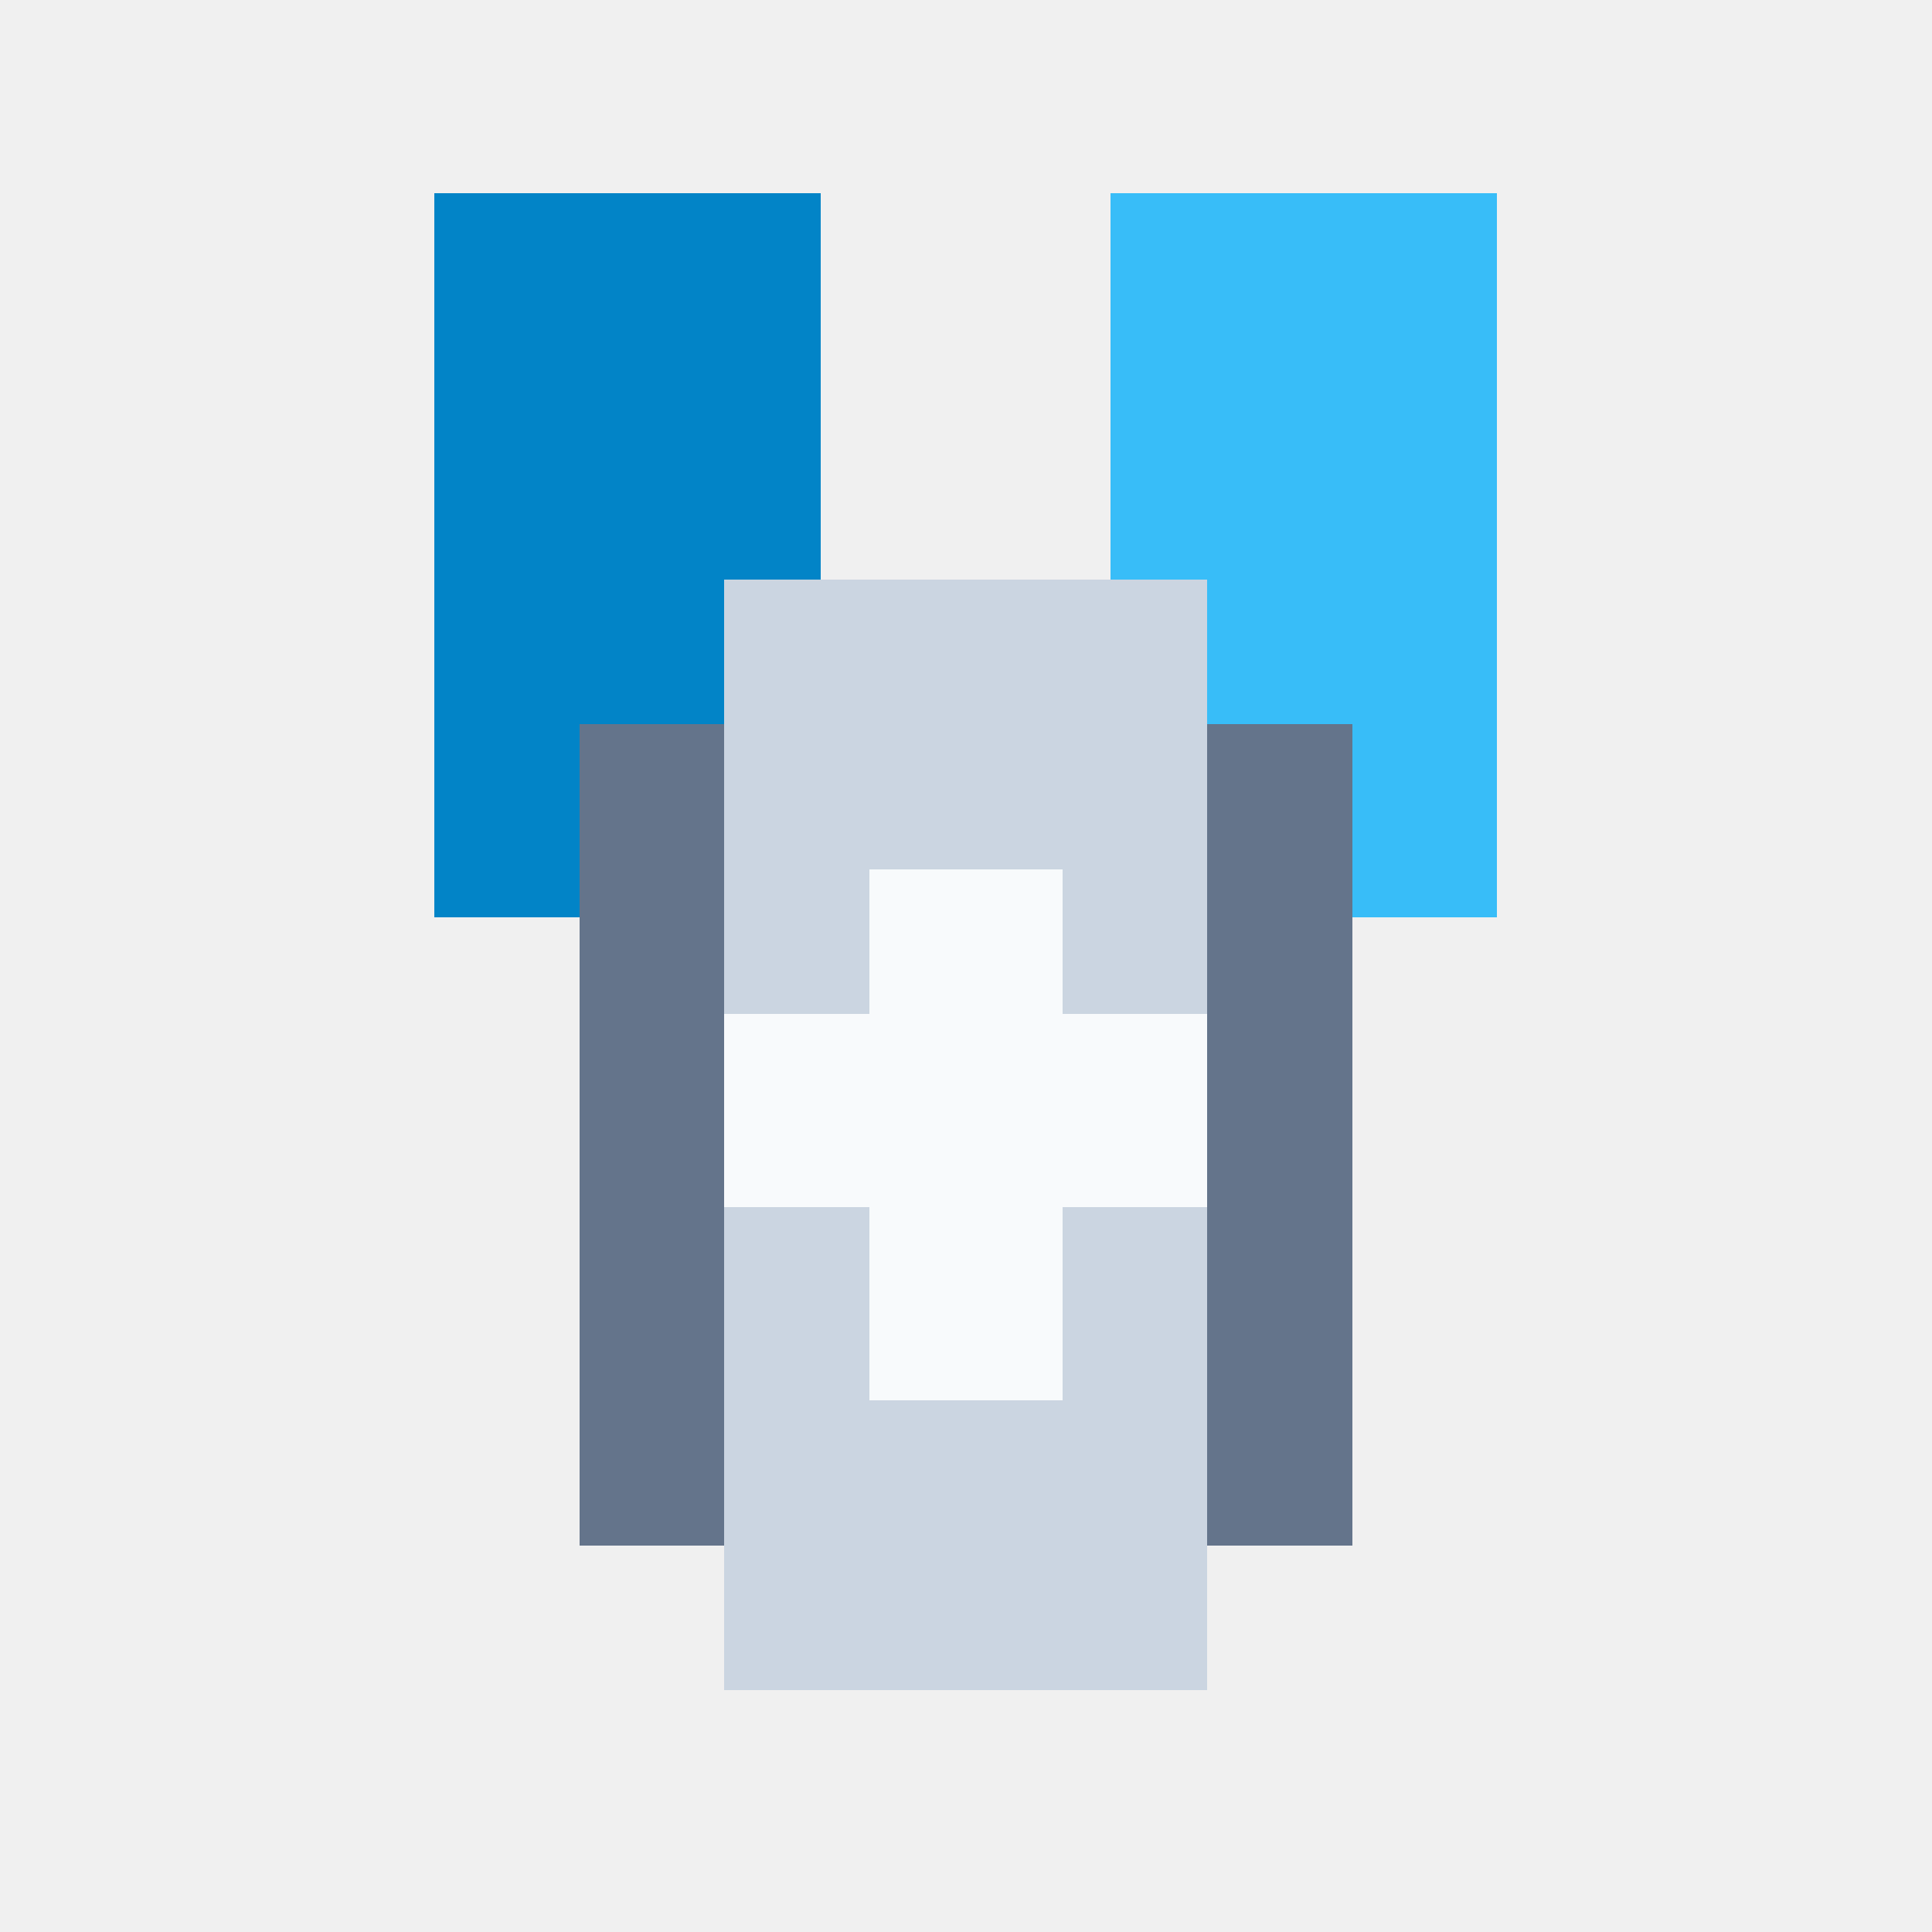
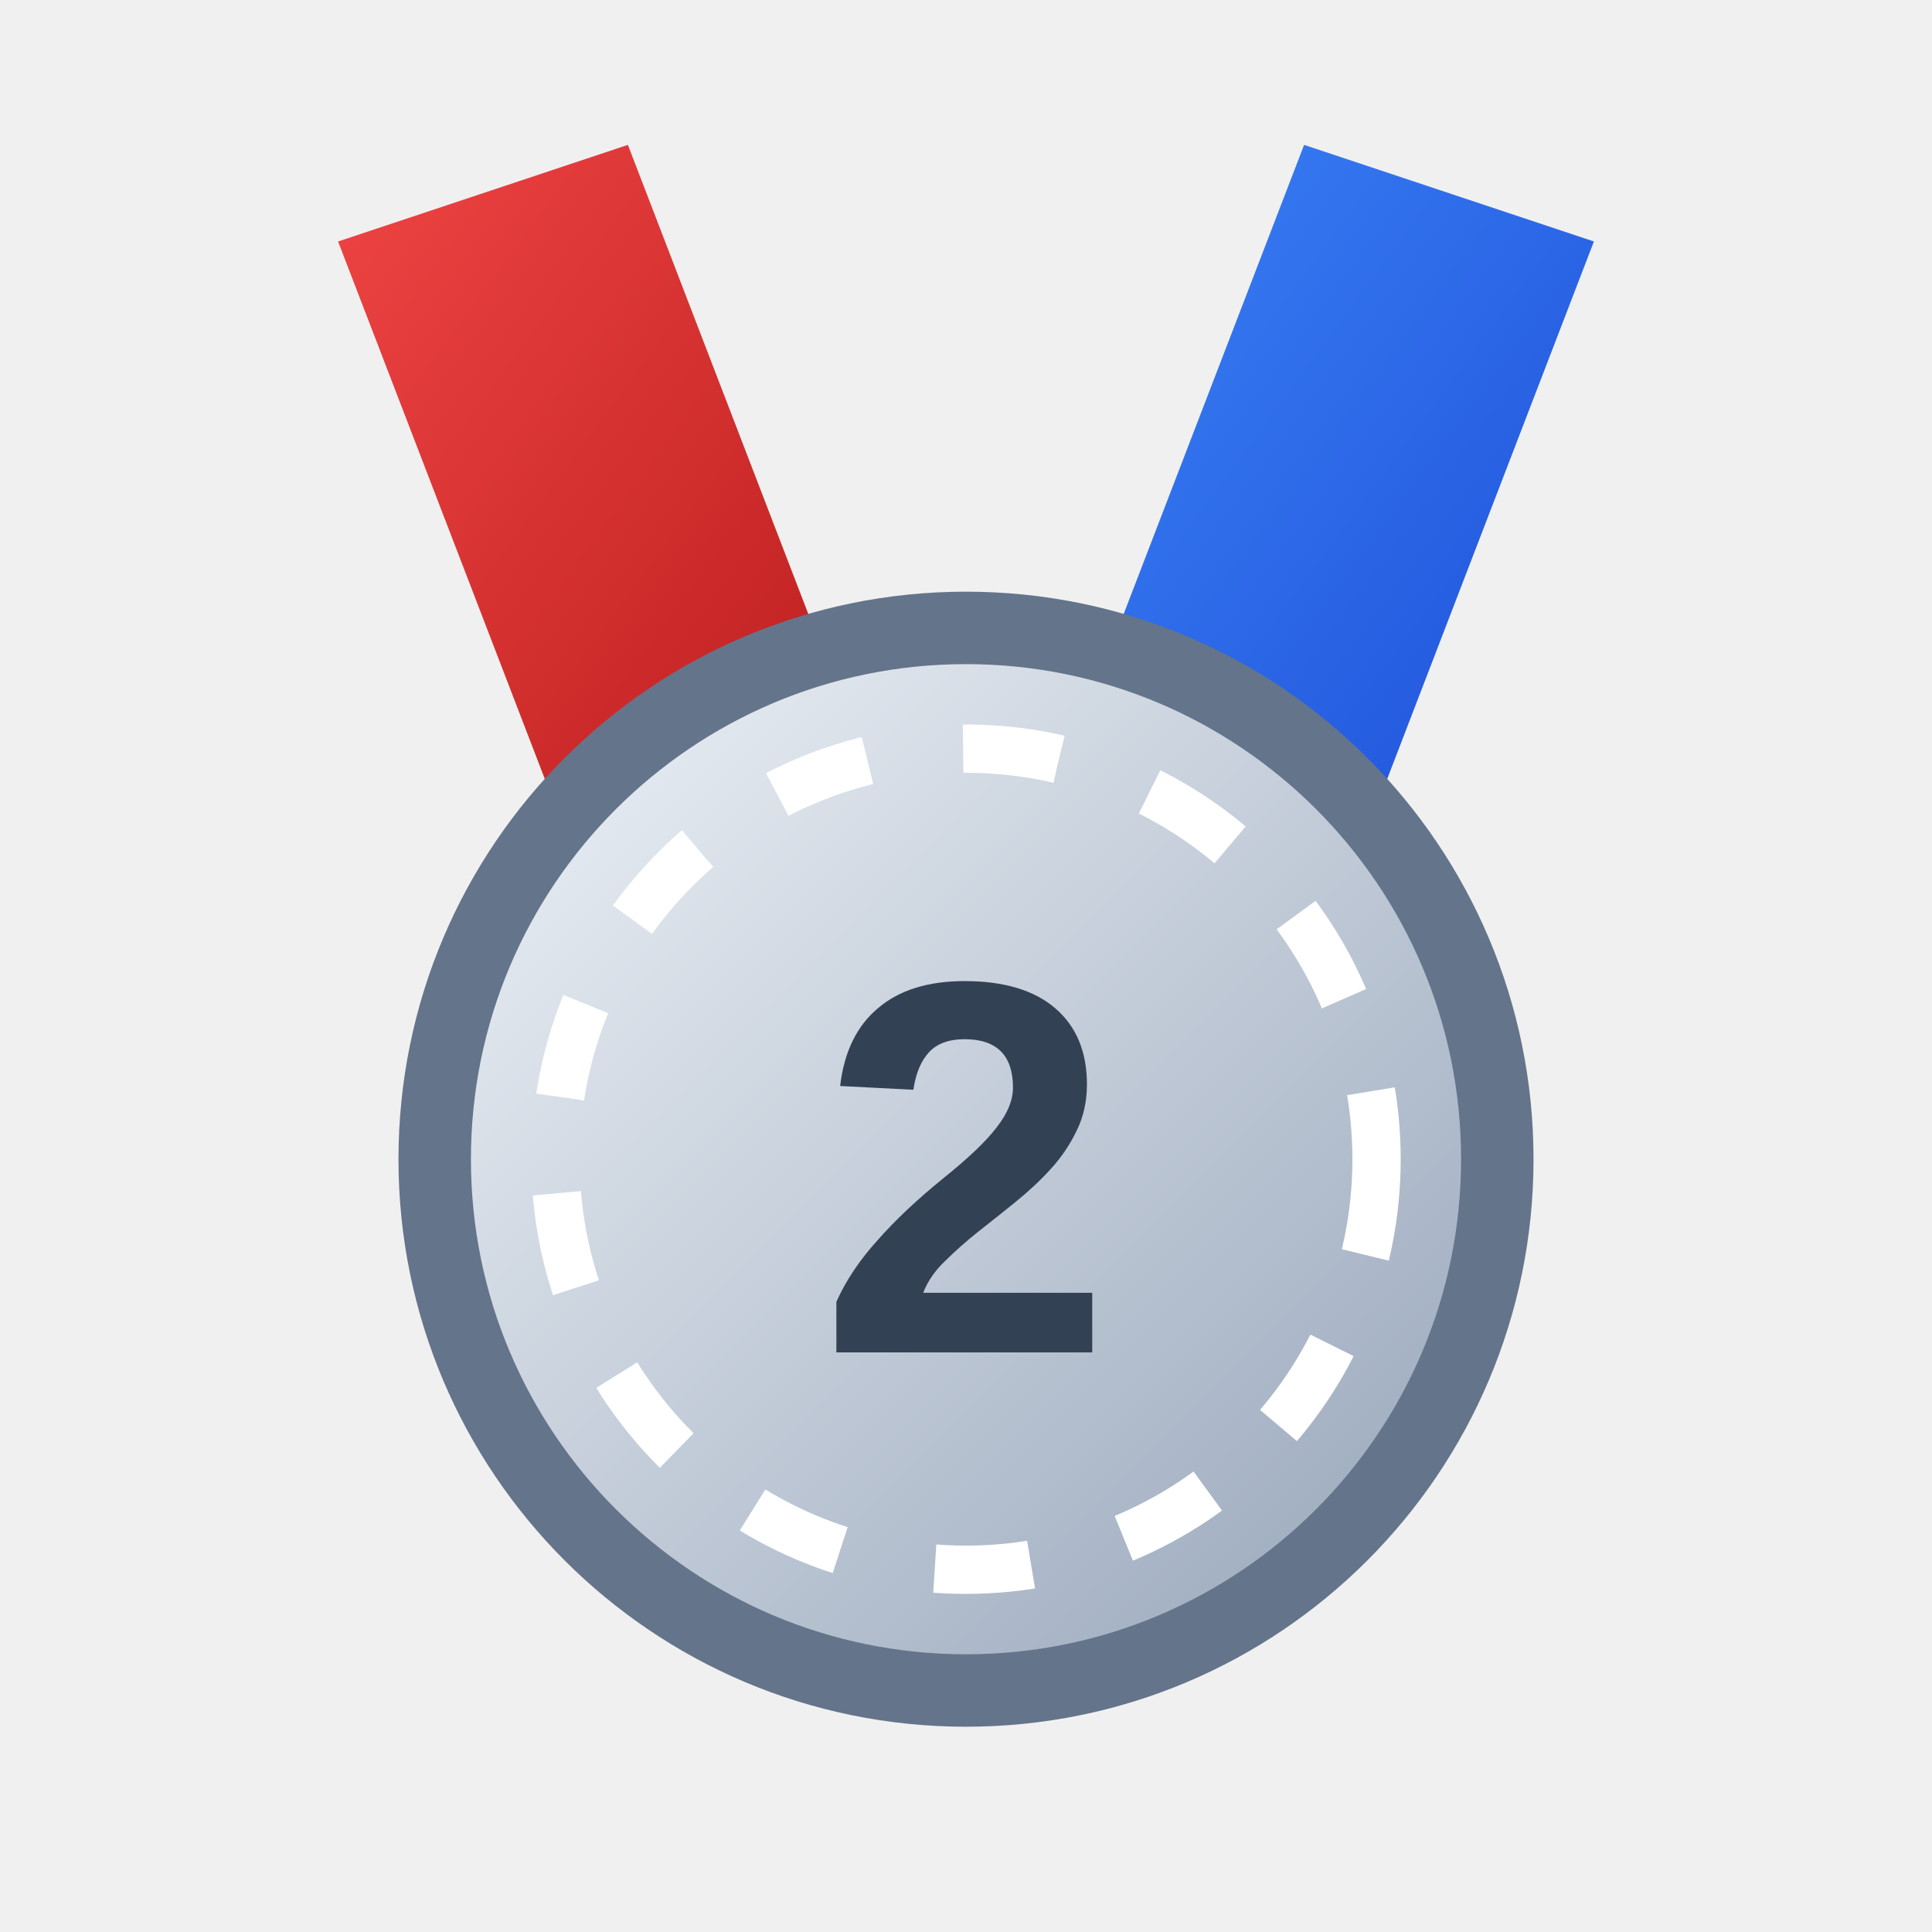
- <svg xmlns="http://www.w3.org/2000/svg" viewBox="0 0 40 40" width="40" height="40" shape-rendering="crispEdges">
-   <rect x="9" y="4" width="8" height="15" fill="#0284c7" />
-   <rect x="23" y="4" width="8" height="15" fill="#38bdf8" />
-   <rect x="12" y="15" width="16" height="17" fill="#64748b" />
-   <rect x="15" y="12" width="10" height="23" fill="#cbd5e1" />
-   <rect x="18" y="18" width="4" height="11" fill="#f8fafc" />
-   <rect x="15" y="21" width="10" height="4" fill="#f8fafc" />
+ <svg xmlns="http://www.w3.org/2000/svg" viewBox="0 0 40 40" width="40" height="40" fill="none">
+   <defs>
+     <linearGradient id="silverGrad" x1="0%" y1="0%" x2="100%" y2="100%">
+       <stop offset="0%" stop-color="#f1f5f9" />
+       <stop offset="100%" stop-color="#94a3b8" />
+     </linearGradient>
+     <linearGradient id="silvRibbon1" x1="0%" y1="0%" x2="100%" y2="100%">
+       <stop offset="0%" stop-color="#ef4444" />
+       <stop offset="100%" stop-color="#b91c1c" />
+     </linearGradient>
+     <linearGradient id="silvRibbon2" x1="0%" y1="0%" x2="100%" y2="100%">
+       <stop offset="0%" stop-color="#3b82f6" />
+       <stop offset="100%" stop-color="#1d4ed8" />
+     </linearGradient>
+   </defs>
+   <path d="M13 3l5 13-6 2L7 5z" fill="url(#silvRibbon1)" />
+   <path d="M27 3l-5 13 6 2 5-13z" fill="url(#silvRibbon2)" />
+   <circle cx="20" cy="24" r="11" fill="url(#silverGrad)" stroke="#64748b" stroke-width="1.5" />
+   <circle cx="20" cy="24" r="8.5" stroke="#ffffff" stroke-width="1" stroke-dasharray="2 2" />
+   <text x="20" y="28" font-size="11" font-weight="bold" fill="#334155" text-anchor="middle" font-family="Arial, sans-serif">2</text>
</svg>
